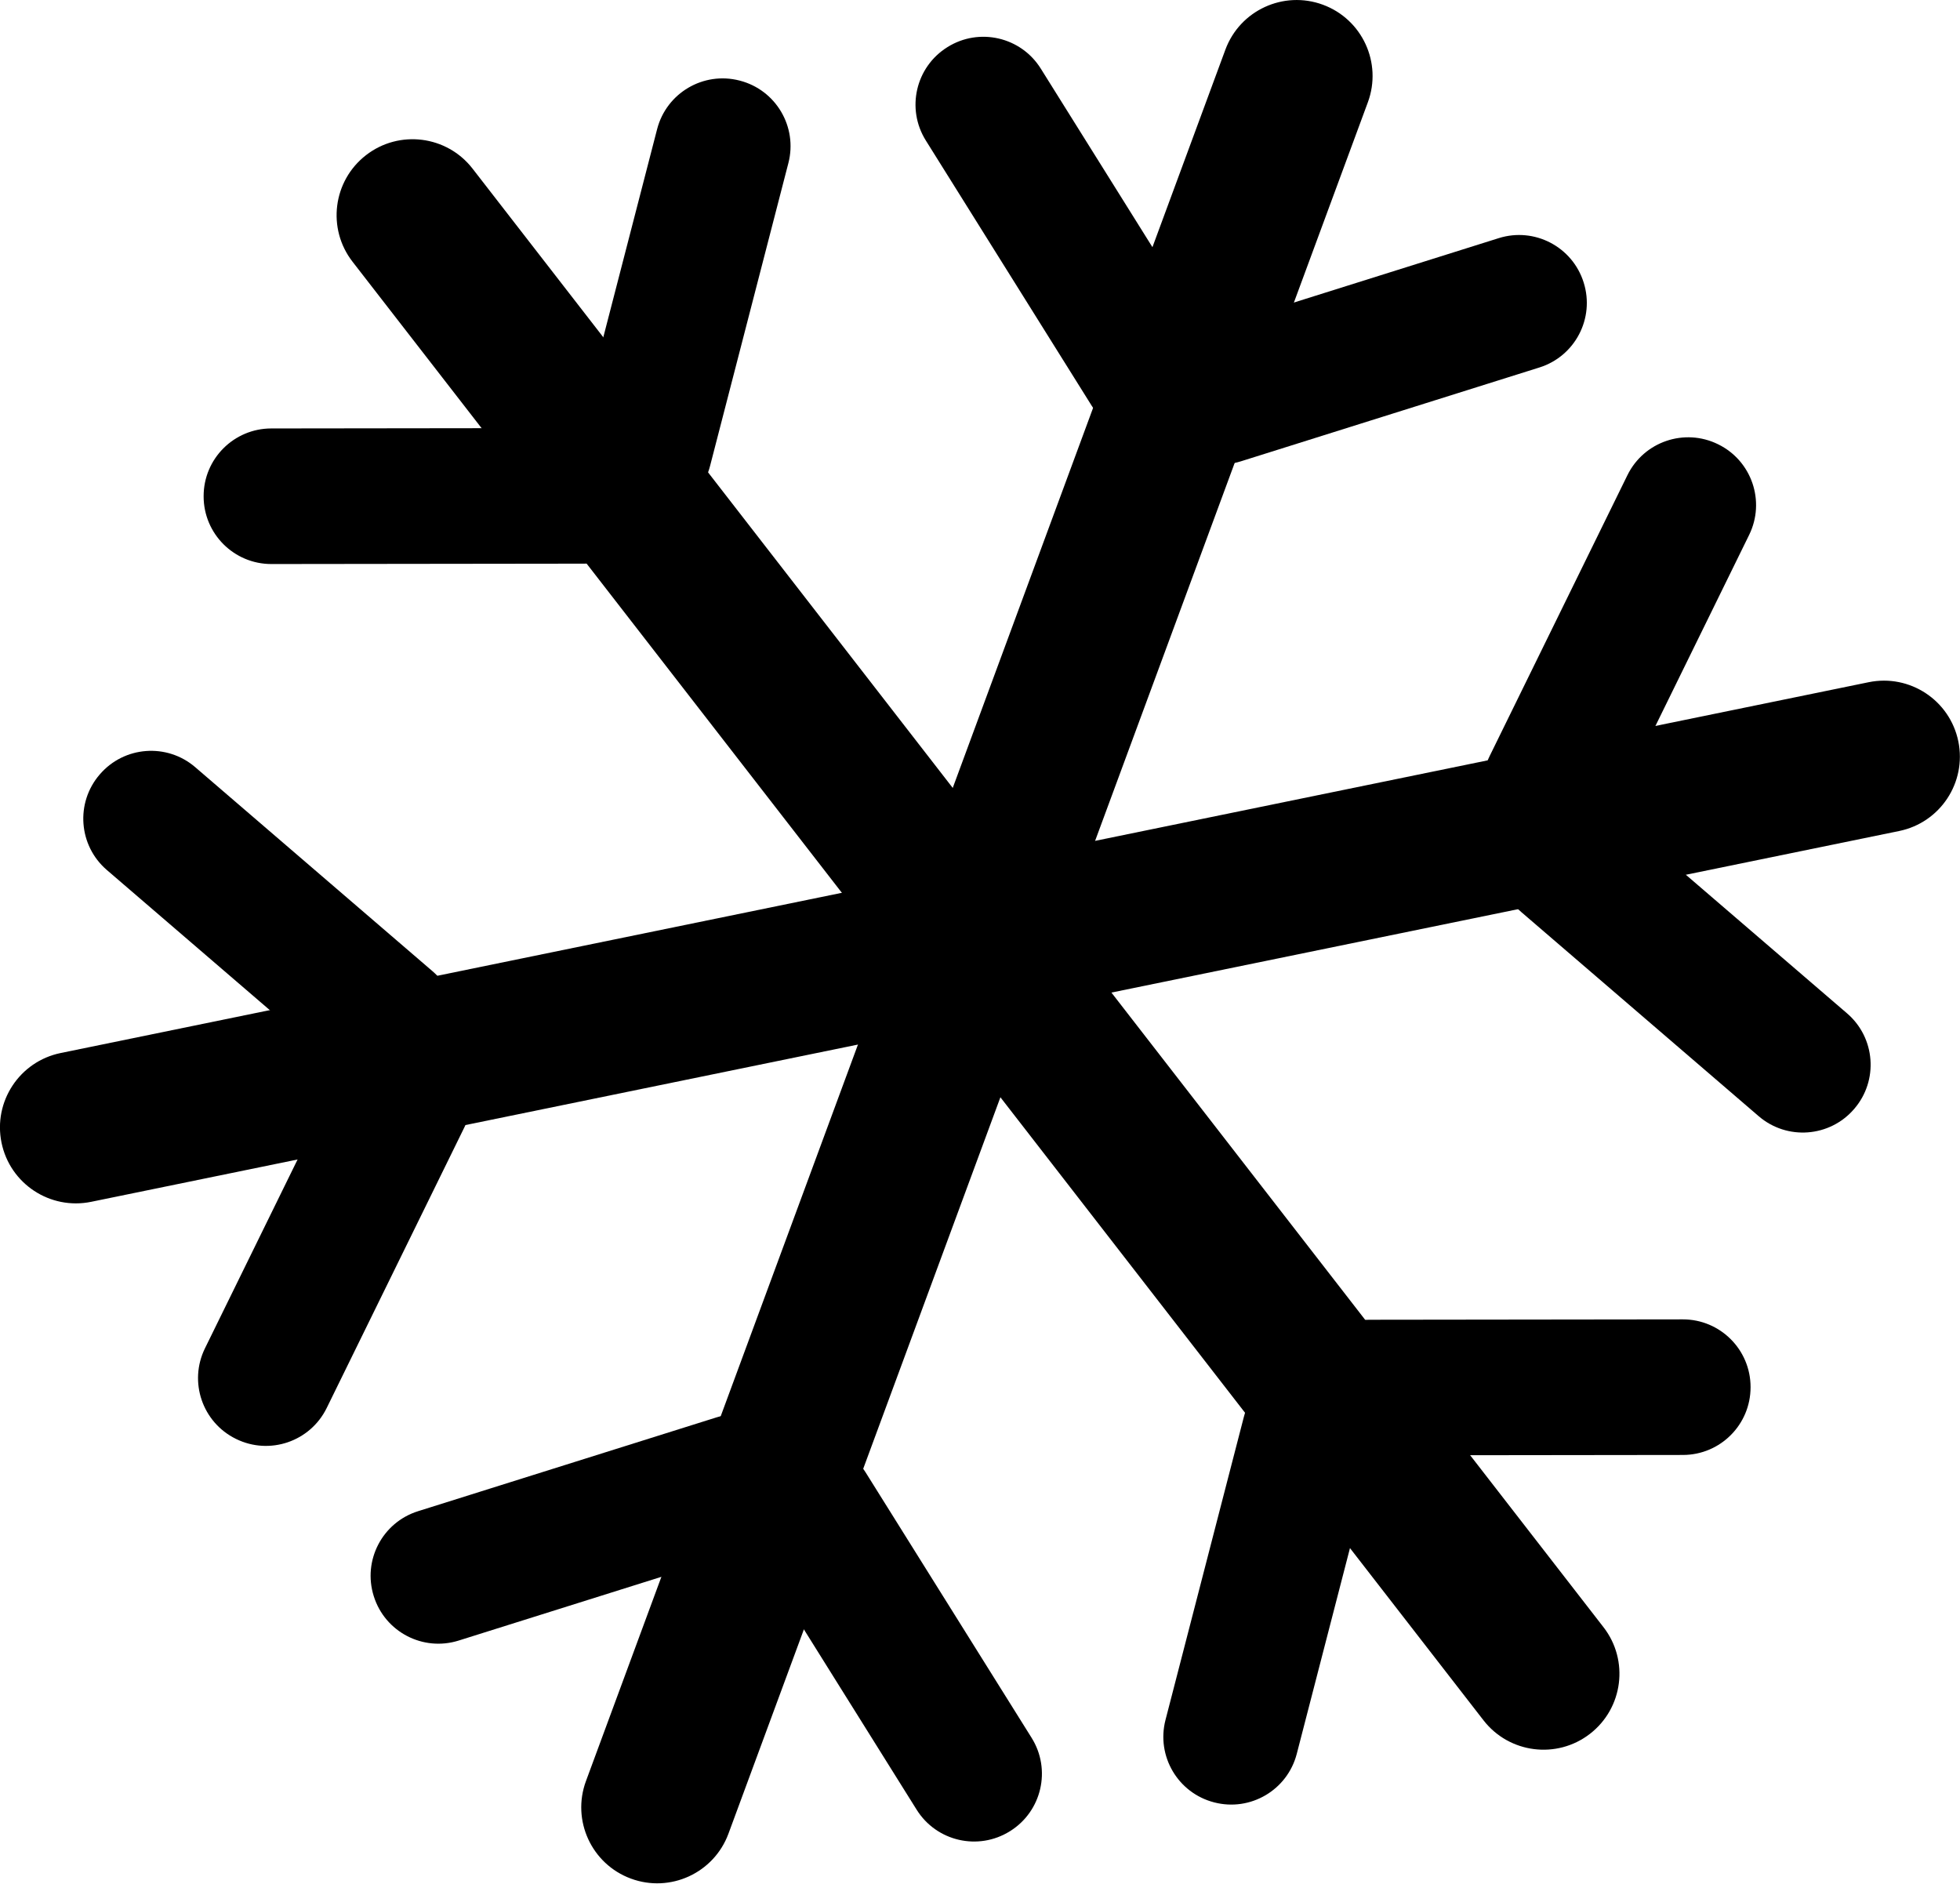
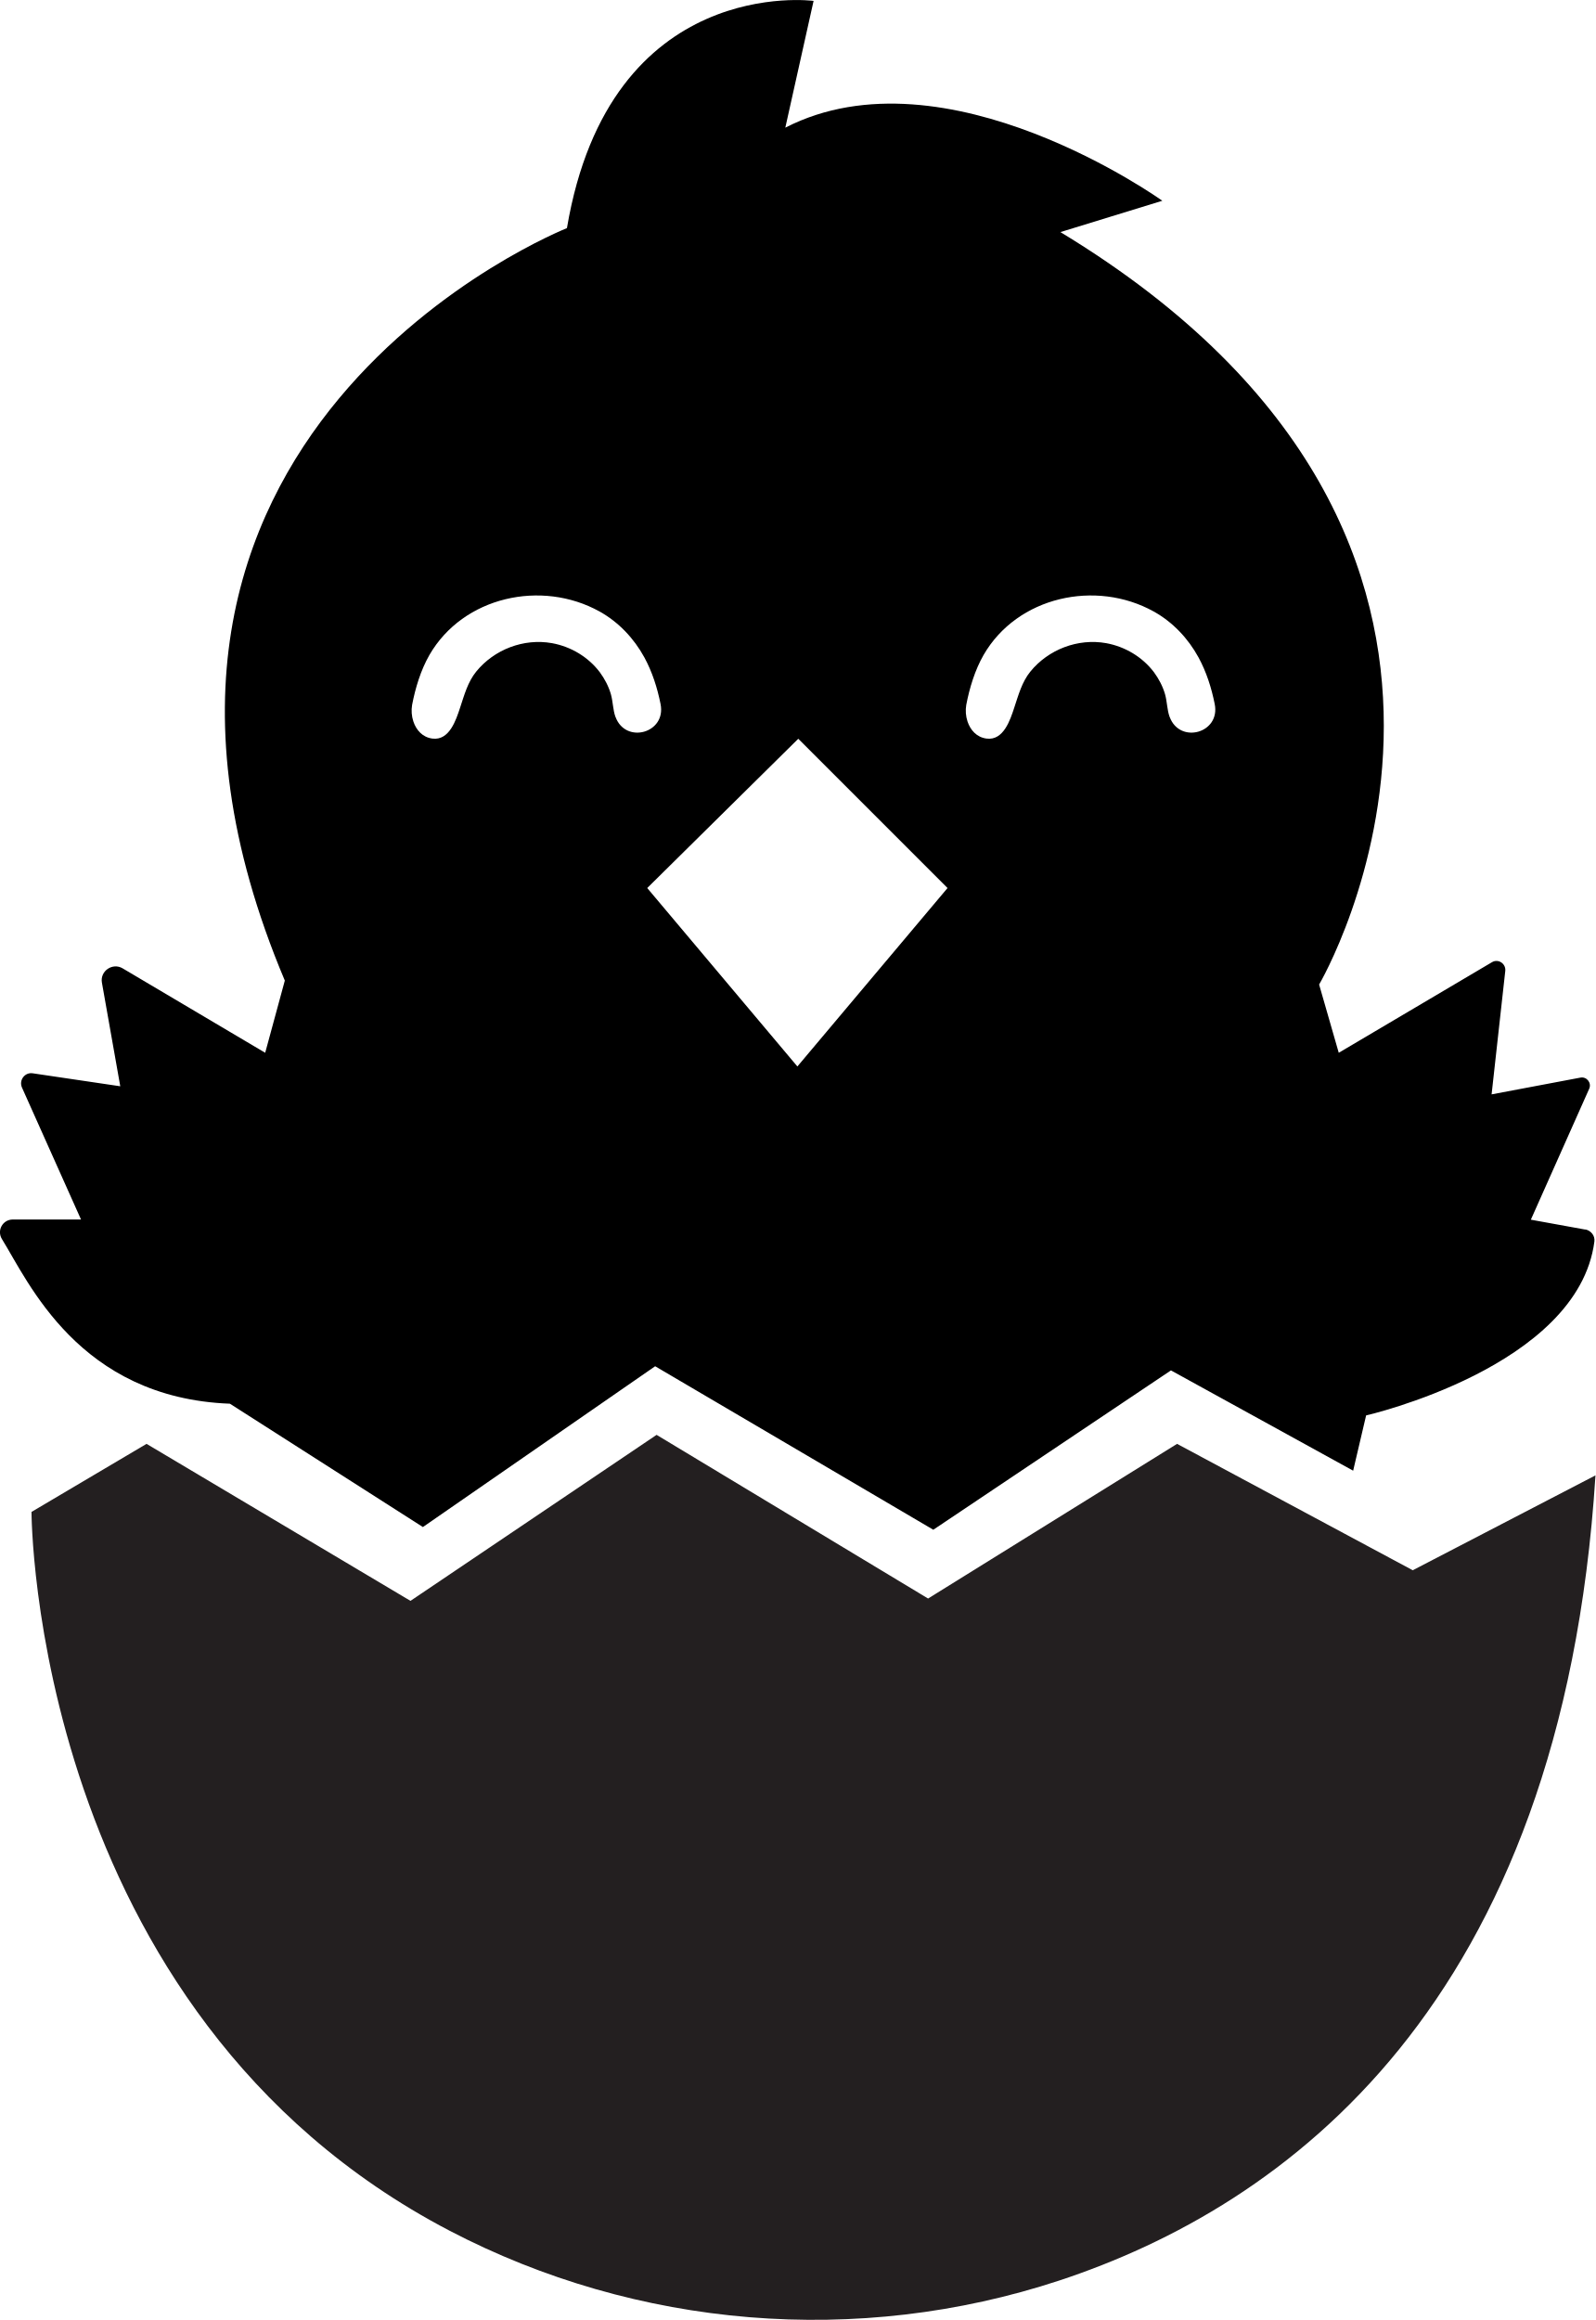
- <svg xmlns="http://www.w3.org/2000/svg" id="Layer_1" data-name="Layer 1" viewBox="0 0 87.75 84.32">
-   <rect x="40.34" y="-2.56" width="6.8" height="89.43" rx="3.4" ry="3.4" transform="translate(17.31 -12.54) rotate(20.27)" />
-   <rect x="44.7" y=".59" width="6.07" height="20.07" rx="3.03" ry="3.03" transform="translate(1.63 26.92) rotate(-32.02)" />
-   <rect x="58.3" y="5.62" width="6.07" height="20.07" rx="3.03" ry="3.03" transform="translate(57.87 -47.55) rotate(72.55)" />
-   <rect x="36.87" y="63.44" width="6.07" height="20.07" rx="3.03" ry="3.03" transform="translate(112.69 114.61) rotate(147.98)" />
-   <rect x="23.27" y="58.41" width="6.07" height="20.07" rx="3.03" ry="3.03" transform="translate(-31.1 114.07) rotate(-107.45)" />
-   <rect x="40.39" y="-2.43" width="6.8" height="89.43" rx="3.4" ry="3.4" transform="translate(-16.73 35.7) rotate(-37.79)" />
-   <rect x="16.11" y="12.18" width="6.07" height="20.07" rx="3.03" ry="3.03" transform="translate(-3.04 41.38) rotate(-90.07)" />
-   <rect x="27.57" y="3.29" width="6.07" height="20.07" rx="3.03" ry="3.03" transform="translate(4.31 -7.24) rotate(14.5)" />
-   <rect x="65.3" y="52.07" width="6.07" height="20.07" rx="3.03" ry="3.03" transform="translate(130.36 -6.3) rotate(89.93)" />
-   <rect x="53.84" y="60.96" width="6.07" height="20.07" rx="3.03" ry="3.03" transform="translate(94.16 153.95) rotate(-165.5)" />
-   <rect x="40.47" y="-2.55" width="6.8" height="89.43" rx="3.4" ry="3.4" transform="translate(11.38 93.62) rotate(-101.59)" />
-   <rect x="11.95" y="45.39" width="6.07" height="20.07" rx="3.03" ry="3.03" transform="translate(4.03 111.77) rotate(-153.87)" />
-   <rect x="9.04" y="31.18" width="6.07" height="20.07" rx="3.03" ry="3.03" transform="translate(-27.05 23.5) rotate(-49.31)" />
-   <rect x="69.46" y="18.86" width="6.07" height="20.07" rx="3.03" ry="3.03" transform="translate(20.14 -28.97) rotate(26.13)" />
-   <rect x="72.37" y="33.07" width="6.07" height="20.07" rx="3.03" ry="3.03" transform="translate(157.25 14.03) rotate(130.69)" />
+ <svg xmlns="http://www.w3.org/2000/svg" id="Layer_1" data-name="Layer 1" viewBox="0 0 88.62 128.85">
+   <defs>
+     <style>
+       .cls-1 {
+         fill: none;
+       }
+ 
+       .cls-2 {
+         fill: #231f20;
+       }
+     </style>
+   </defs>
+   <path class="cls-2" d="M1.75,83.97s0,27.79,23.22,39.92c10.42,5.44,22.69,6.45,33.86,2.77,12.52-4.13,27.92-15.23,29.79-44.72l-10.15,5.27-13.09-7.02-13.83,8.59-15.08-9.09-13.67,9.22-14.66-8.72-6.39,3.78Z" />
+   <g>
+     <path d="M88.06,68.29l-3.03-.55,3.24-7.27c.15-.33-.14-.69-.49-.62l-4.93.93.76-6.86c.04-.4-.39-.69-.74-.48l-8.51,5.03-1.09-3.79s14.37-24.38-14.37-41.79l5.66-1.74s-12.03-8.63-20.94-4.06L45.19.05s-11.31-1.52-13.7,12.62c0,0-28.53,11.29-15.67,41.79l-1.09,4.01-7.92-4.69c-.56-.33-1.26.15-1.15.79l1.02,5.76-4.86-.72c-.44-.07-.78.38-.6.79l3.28,7.33H.71c-.56,0-.9.61-.6,1.09,1.46,2.35,4.26,8.82,12.66,9.14h0l10.72,6.85,12.9-8.93,15.45,9.08,13.2-8.85,10.12,5.57.72-3.07s11.77-2.68,12.68-9.66c.04-.32-.19-.61-.51-.67ZM34.19,39.83c-.15-.41-.14-.86-.26-1.28-.13-.44-.34-.84-.61-1.21-.64-.85-1.61-1.43-2.66-1.62-1.57-.28-3.21.35-4.21,1.58-.47.58-.66,1.3-.89,1.99-.23.7-.6,1.85-1.54,1.73-.55-.07-.9-.47-1.06-.95-.1-.3-.12-.62-.07-.92.18-.94.48-1.93.96-2.77,1.88-3.26,6.24-4.2,9.45-2.42,1.06.59,1.91,1.49,2.49,2.55.44.81.72,1.69.9,2.59.33,1.62-1.94,2.24-2.5.72ZM44.29,59.23l-8.34-9.91,8.39-8.29,8.29,8.29-8.34,9.91ZM64.97,39.83c-.15-.41-.14-.86-.26-1.28-.13-.44-.34-.84-.61-1.21-.64-.85-1.61-1.43-2.66-1.62-1.57-.28-3.21.35-4.21,1.58-.47.58-.66,1.3-.89,1.99-.23.7-.6,1.85-1.54,1.73-.55-.07-.9-.47-1.06-.95-.1-.3-.12-.62-.07-.92.18-.94.48-1.93.96-2.77,1.88-3.26,6.24-4.2,9.45-2.42,1.06.59,1.91,1.49,2.49,2.55.44.81.72,1.69.9,2.59.33,1.62-1.94,2.24-2.5.72Z" />
+     <path class="cls-1" d="M67.46,39.12c-.18-.9-.46-1.78-.9-2.59-.58-1.06-1.43-1.96-2.49-2.55-3.21-1.78-7.56-.84-9.45,2.42-.48.83-.79,1.82-.96,2.77-.06.3-.03.62.07.92.16.48.52.88,1.06.95.94.13,1.31-1.02,1.54-1.73.23-.69.43-1.41.89-1.99,1-1.24,2.63-1.87,4.21-1.58,1.04.19,2.02.77,2.66,1.62.27.36.48.77.61,1.21.12.42.11.86.26,1.28.56,1.53,2.82.91,2.5-.72Z" />
+     <path class="cls-1" d="M36.69,39.12c-.18-.9-.46-1.78-.9-2.59-.58-1.06-1.43-1.96-2.49-2.55-3.21-1.78-7.56-.84-9.45,2.42-.48.83-.79,1.82-.96,2.77-.06.3-.03.62.07.92.16.48.52.88,1.06.95.94.13,1.31-1.02,1.54-1.73.23-.69.43-1.41.89-1.99,1-1.24,2.63-1.87,4.21-1.58,1.04.19,2.02.77,2.66,1.62.27.36.48.77.61,1.21.12.42.11.86.26,1.28.56,1.53,2.82.91,2.5-.72Z" />
+     <polygon class="cls-1" points="44.34 41.04 35.95 49.33 44.29 59.23 52.63 49.33 44.34 41.04" />
+   </g>
</svg>
